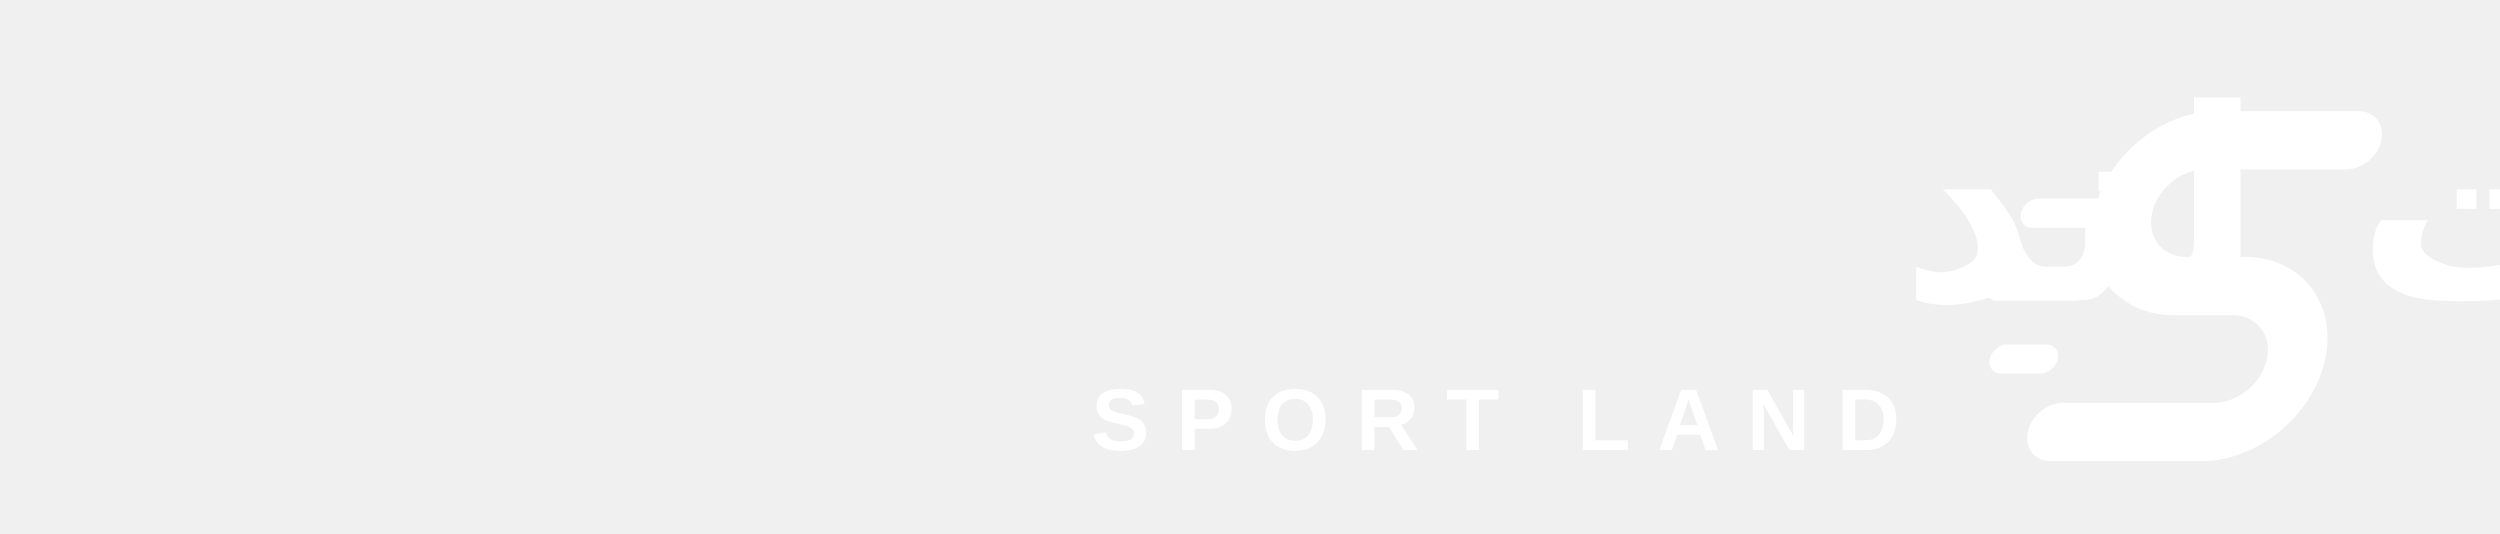
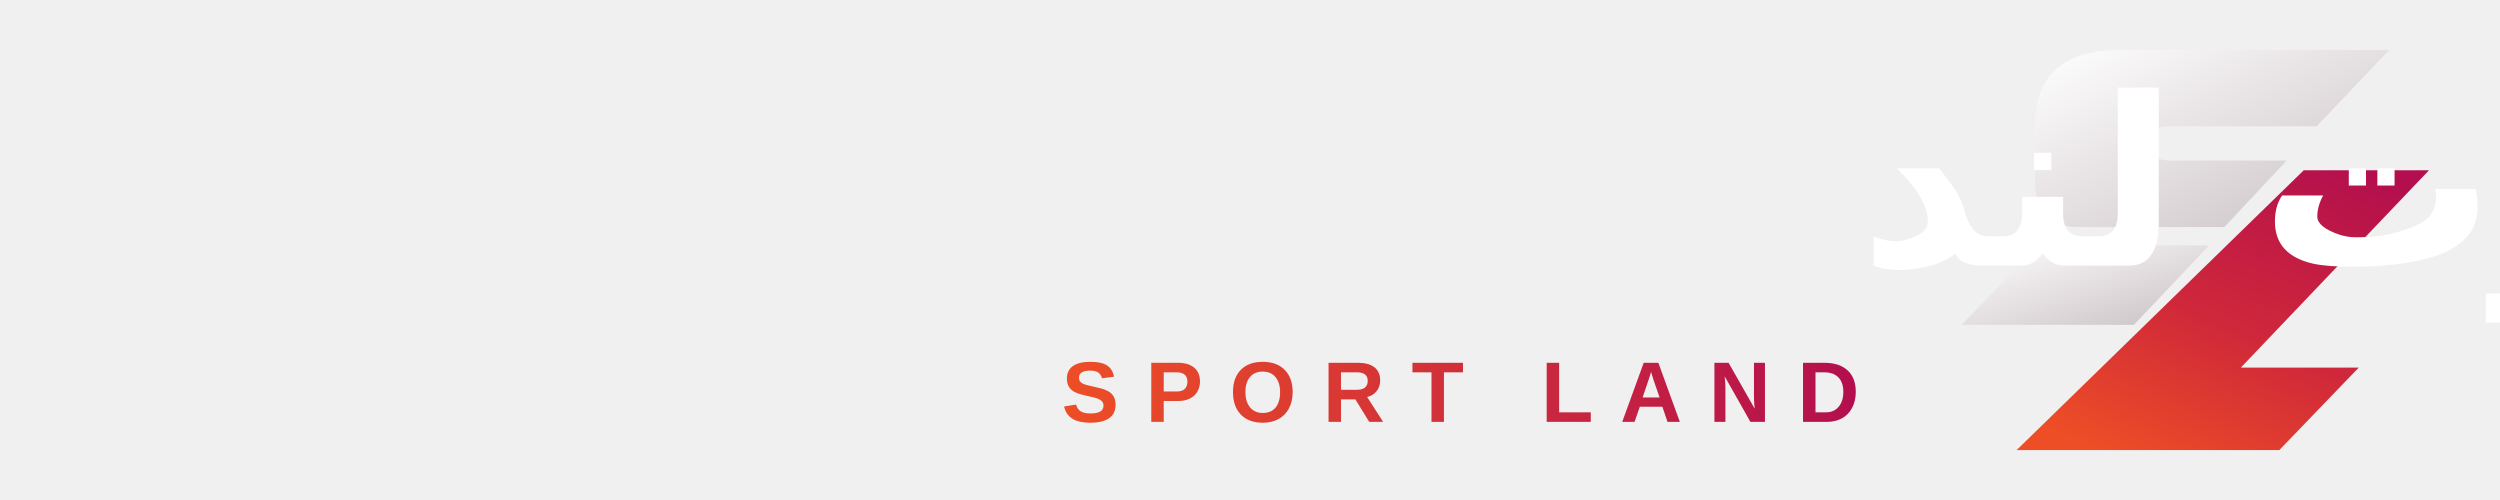
- <svg xmlns="http://www.w3.org/2000/svg" viewBox="0 0 300 64" role="img" aria-label="اسپرت لند | Sport Land">
-   <svg x="236" y="4" width="56" height="56" viewBox="0 0 48 48">
-     <g fill="none" stroke="#ffffff" stroke-linecap="round" stroke-linejoin="round" transform="skewX(-12) translate(6 0)">
-       <path d="M36 11H21.5a7.5 7.5 0 0 0 0 15h6a7.5 7.5 0 0 1 0 15H12" stroke-width="6" />
-       <path d="M5 18.5h7M3 26h8M5 33.5h4" stroke-width="3" stroke="#ffffff" />
+ <svg xmlns="http://www.w3.org/2000/svg" viewBox="0 0 320 64" role="img" aria-label="اسپرت لند | Sport Land">
+   <defs>
+     <linearGradient id="gl" x1="0.85" y1="0" x2="0.2" y2="1">
+       <stop offset="0" stop-color="#b30f4e" />
+       <stop offset=".55" stop-color="#d0283a" />
+       <stop offset="1" stop-color="#ed4e26" />
+     </linearGradient>
+     <linearGradient id="gs" x1="0" y1="0" x2="1" y2="1">
+       <stop offset="0" stop-color="#ffffff" />
+       <stop offset=".5" stop-color="#e4dfe1" />
+       <stop offset="1" stop-color="#c7c0c3" />
+     </linearGradient>
+     <linearGradient id="gt" x1="1" y1="0" x2="0" y2="0">
+       <stop offset="0" stop-color="#b30f4e" />
+       <stop offset="1" stop-color="#ed4e26" />
+     </linearGradient>
+   </defs>
+   <svg x="246" y="6" width="70" height="52" viewBox="30 20 785 665">
+     <g fill="url(#gs)">
+       <path d="M300 25H740L621 150H382Q345 150 345 178Q345 206 382 206H572L470 315H232Q160 315 160 238V150Q160 25 300 25Z" />
+       <path d="M165 345H445L322 475H40Z" />
    </g>
+     <path d="M600 222H805L497 545H690L560 680H130Z" fill="url(#gl)" />
  </svg>
-   <text x="228" y="36" text-anchor="end" direction="rtl" font-family="Peyda, payda, Vazirmatn, Tahoma, sans-serif" font-weight="900" font-size="32" fill="#ffffff">اسپرت لند</text>
-   <text x="228" y="54" text-anchor="end" font-family="Arial, Helvetica, sans-serif" font-weight="700" font-size="10.5" letter-spacing="3.2" fill="#ffffff">SPORT LAND</text>
+   <text x="238" y="34" text-anchor="end" direction="rtl" font-family="Peyda, payda, Vazirmatn, Tahoma, sans-serif" font-weight="900" font-size="30" fill="#ffffff">اسپرت لند</text>
+   <text x="238" y="54" text-anchor="end" font-family="Arial, Helvetica, sans-serif" font-weight="900" font-size="11" letter-spacing="3.4" fill="url(#gt)">SPORT LAND</text>
</svg>
